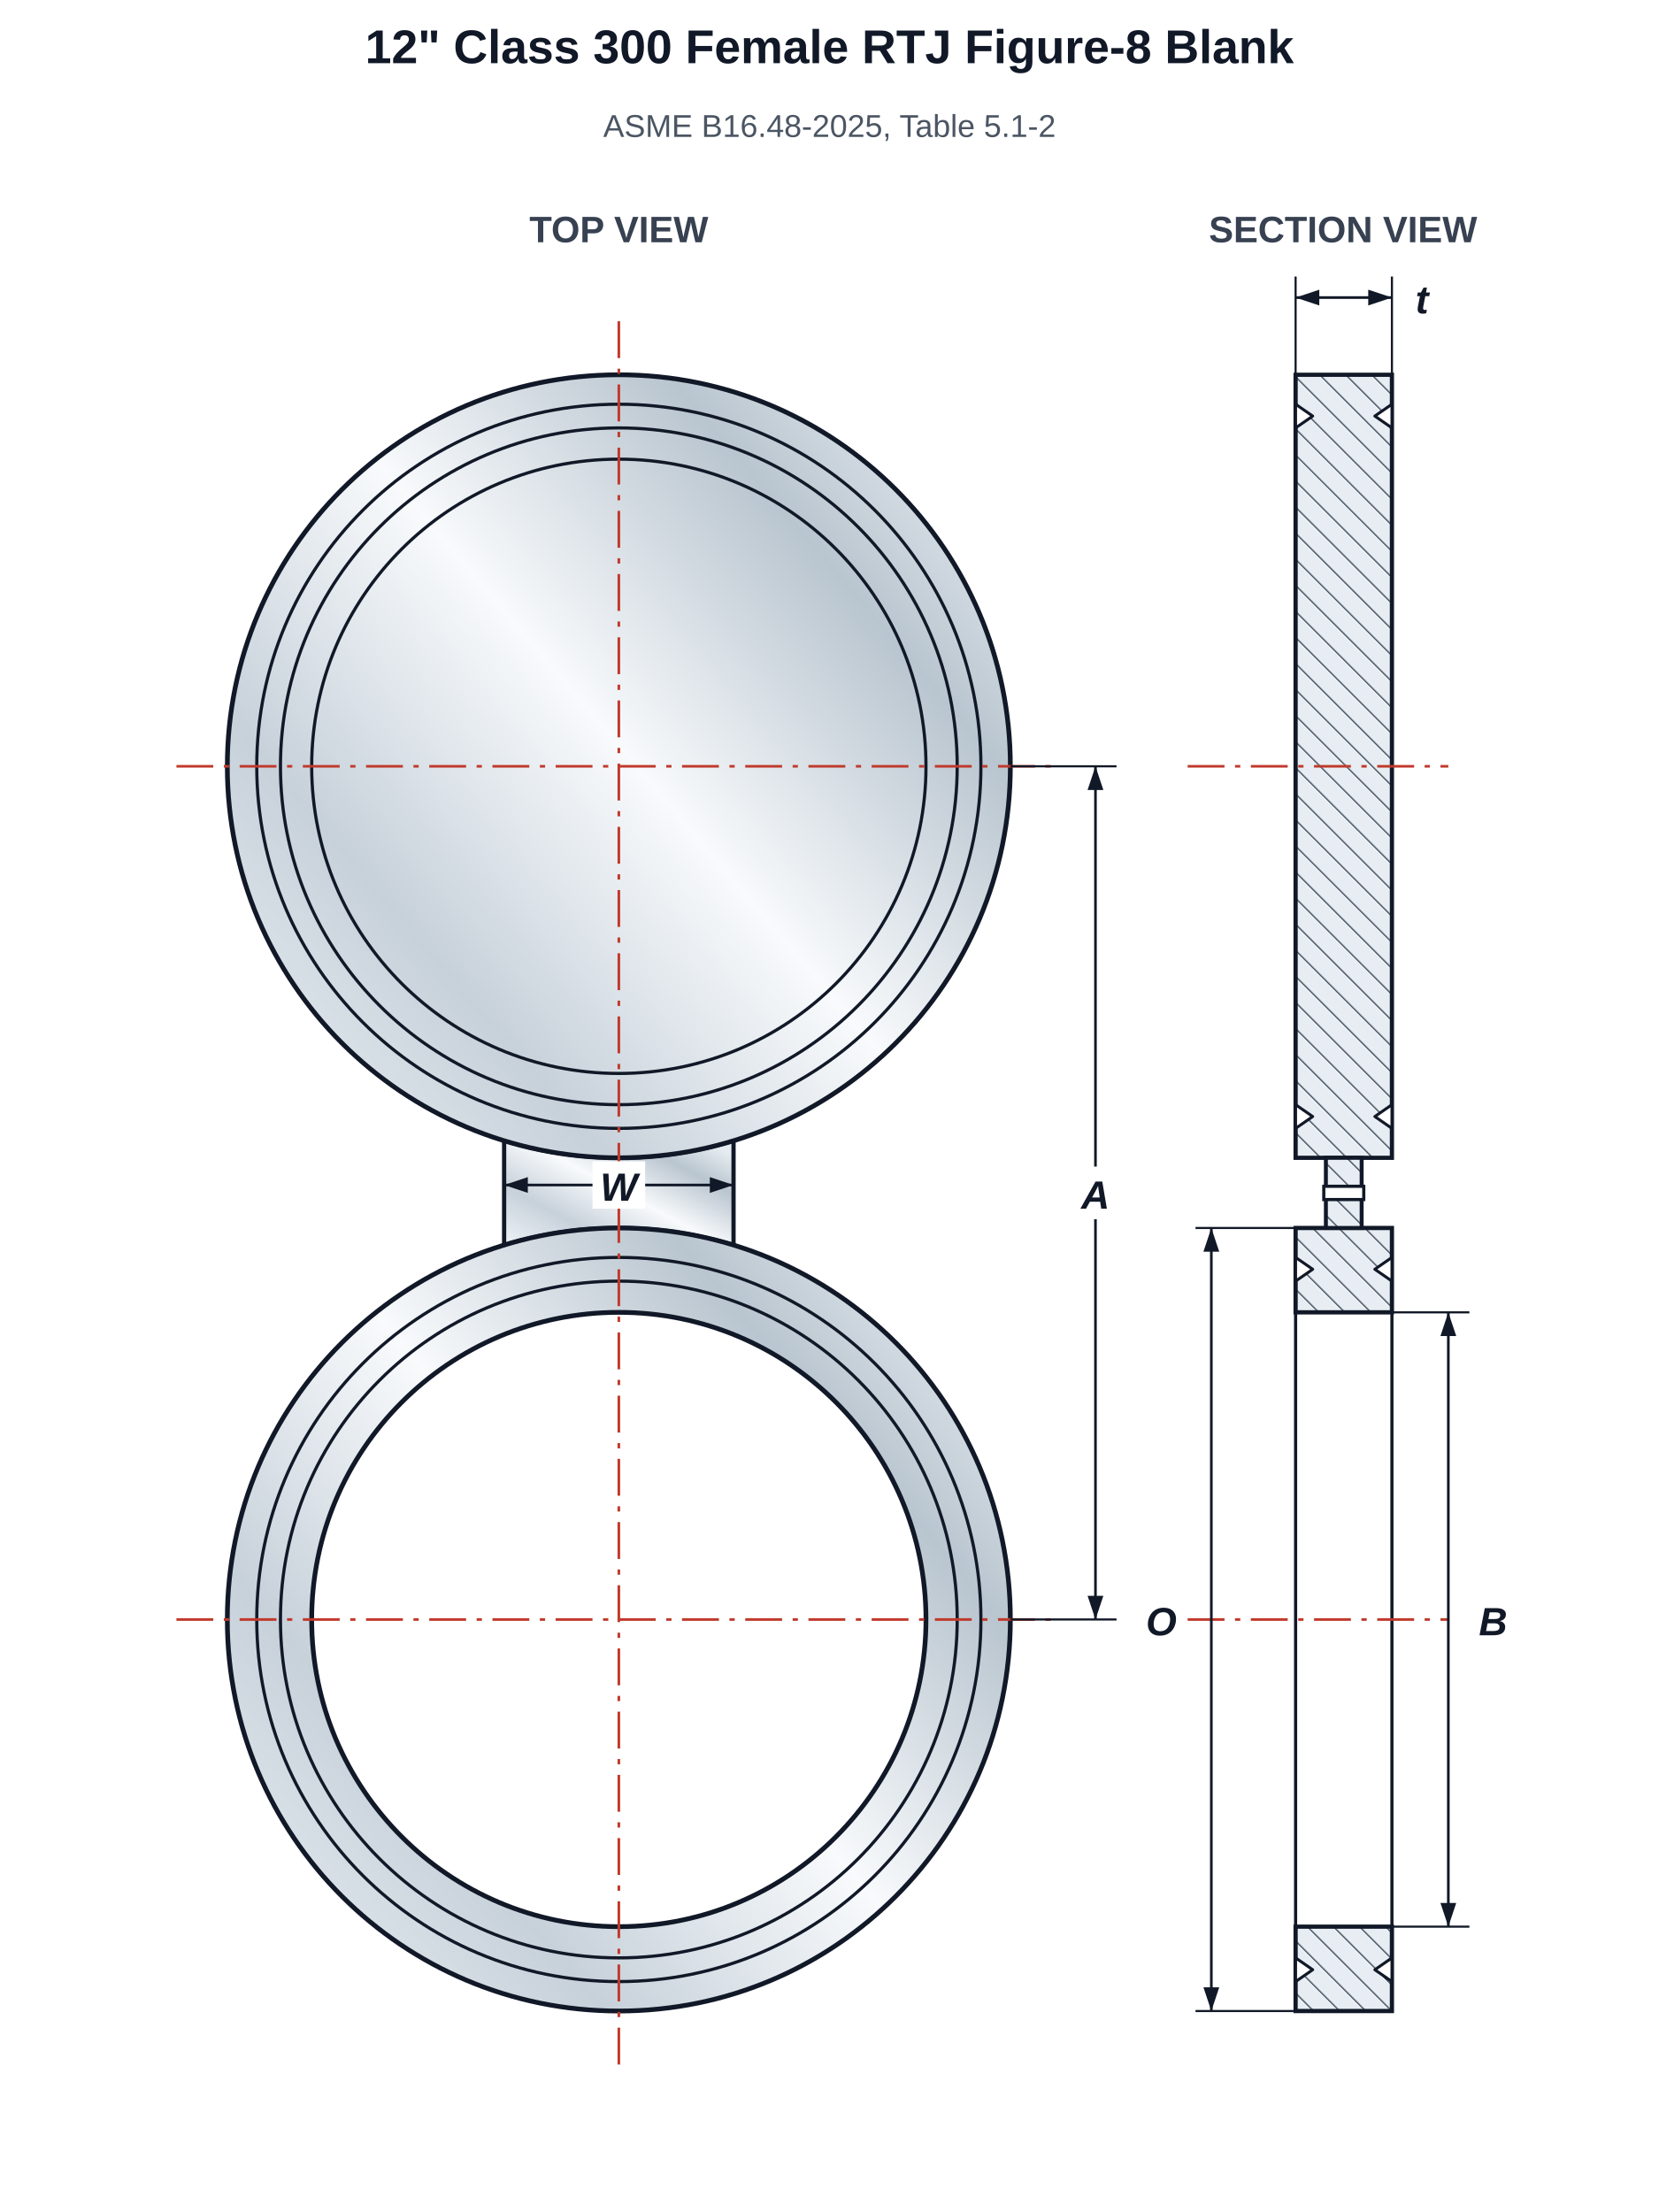
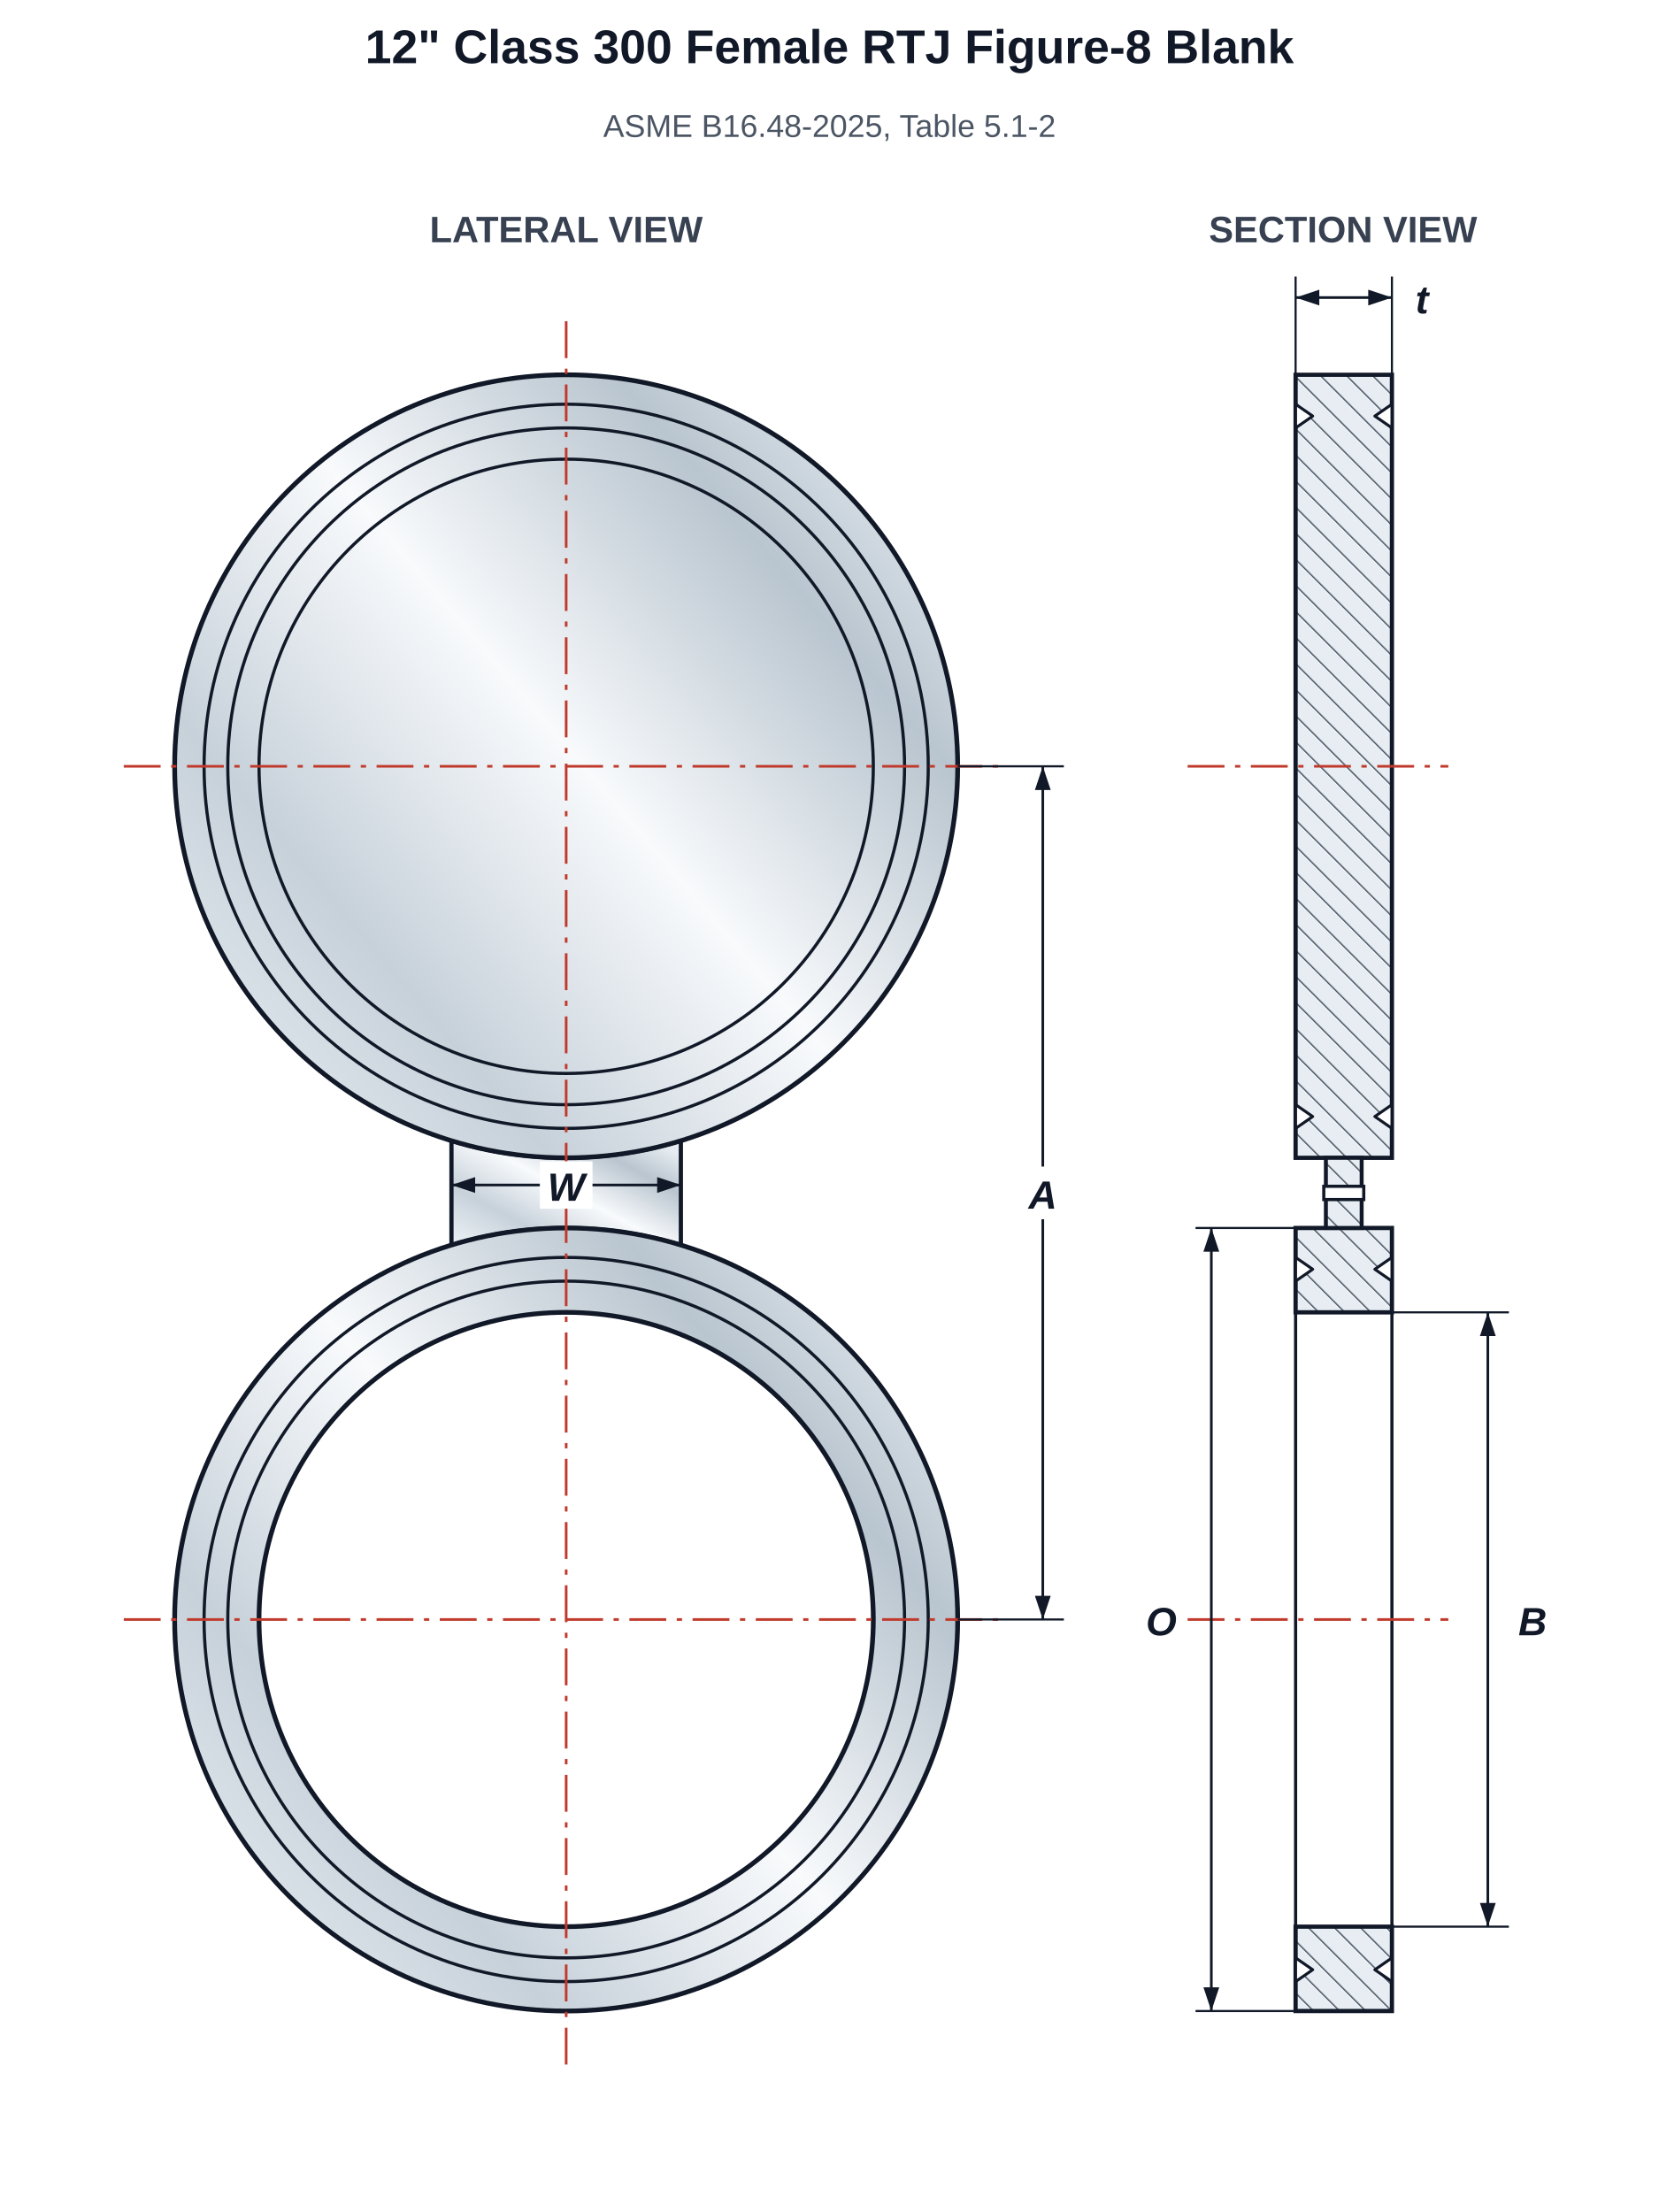
<svg xmlns="http://www.w3.org/2000/svg" width="630" height="840" viewBox="0 0 630 840" font-family="Arial, sans-serif">
  <rect width="630" height="840" fill="white" />
  <g transform="translate(0 820) rotate(-90)">
    <defs>
      <linearGradient id="steelFace" x1="0" y1="0" x2="0.85" y2="1">
        <stop offset="0" stop-color="#eef3f7" />
        <stop offset="0.28" stop-color="#c7d1da" />
        <stop offset="0.55" stop-color="#f8fafc" />
        <stop offset="0.82" stop-color="#b9c5cf" />
        <stop offset="1" stop-color="#e5ebf0" />
      </linearGradient>
      <pattern id="hatch" patternUnits="userSpaceOnUse" width="7" height="7" patternTransform="rotate(45)">
        <rect width="7" height="7" fill="#e7edf2" />
        <line x1="0" y1="0" x2="0" y2="7" stroke="#4b5563" stroke-width="1" />
      </pattern>
      <marker id="arrowStart" markerWidth="10" markerHeight="10" refX="0" refY="3" orient="auto" markerUnits="userSpaceOnUse">
        <path d="M9,0 L9,6 L0,3 z" fill="#111827" />
      </marker>
      <marker id="arrowEnd" markerWidth="10" markerHeight="10" refX="9" refY="3" orient="auto" markerUnits="userSpaceOnUse">
        <path d="M0,0 L0,6 L9,3 z" fill="#111827" />
      </marker>
    </defs>
-     <g id="top-view" transform="translate(0 40)">
+     <g id="top-view" transform="translate(0 20)">
      <path d="M347.15 151.44              L386.85 151.44              A148.68 148.68 0 0 0 386.85 238.56              L347.15 238.56              A148.68 148.68 0 0 0 347.15 151.44 Z" fill="url(#steelFace)" stroke="#111827" stroke-width="1.6" />
      <circle cx="205" cy="195" r="148.68" fill="url(#steelFace)" stroke="#111827" stroke-width="1.8" />
      <circle cx="205" cy="195" r="116.64" fill="white" stroke="#111827" stroke-width="1.8" />
      <circle cx="205" cy="195" r="128.5" fill="none" stroke="#111827" stroke-width="1.2" />
      <circle cx="205" cy="195" r="137.5" fill="none" stroke="#111827" stroke-width="1.2" />
      <circle cx="529" cy="195" r="148.68" fill="url(#steelFace)" stroke="#111827" stroke-width="1.8" />
      <circle cx="529" cy="195" r="116.64" fill="none" stroke="#111827" stroke-width="1.2" />
      <circle cx="529" cy="195" r="128.5" fill="none" stroke="#111827" stroke-width="1.2" />
      <circle cx="529" cy="195" r="137.5" fill="none" stroke="#111827" stroke-width="1.2" />
      <circle cx="367" cy="195" r="2.52" fill="white" stroke="#111827" stroke-width="1.3" />
      <g stroke="#c0392b" stroke-width="1" stroke-dasharray="14,4,2,4">
        <line x1="36" y1="195" x2="698" y2="195" />
        <line x1="205" y1="27" x2="205" y2="363" />
        <line x1="529" y1="27" x2="529" y2="363" />
      </g>
      <line x1="356" y1="151.44" x2="374" y2="151.44" stroke="#111827" stroke-width="0.8" />
      <line x1="356" y1="238.56" x2="374" y2="238.56" stroke="#111827" stroke-width="0.8" />
      <line x1="370" y1="151.44" x2="370" y2="238.56" stroke="#111827" stroke-width="1" marker-start="url(#arrowStart)" marker-end="url(#arrowEnd)" />
      <line x1="205" y1="343.68" x2="205" y2="384" stroke="#111827" stroke-width="0.8" />
      <line x1="529" y1="343.68" x2="529" y2="384" stroke="#111827" stroke-width="0.8" />
      <line x1="205" y1="376" x2="529" y2="376" stroke="#111827" stroke-width="1" marker-start="url(#arrowStart)" marker-end="url(#arrowEnd)" />
      <rect x="357" y="365" width="20" height="16" fill="white" />
    </g>
    <g id="section-view" transform="translate(0 40)">
      <rect x="56.32" y="452" width="32.04" height="36.58" fill="url(#hatch)" stroke="#111827" stroke-width="1.6" />
      <rect x="321.64" y="452" width="32.04" height="36.58" fill="url(#hatch)" stroke="#111827" stroke-width="1.6" />
      <rect x="380.32" y="452" width="297.36" height="36.58" fill="url(#hatch)" stroke="#111827" stroke-width="1.6" />
      <g fill="white" stroke="#111827" stroke-width="1.1" stroke-linejoin="round">
        <path d="M67.5 452 L72 458.5 L76.5 452 Z" />
        <path d="M67.5 488.58 L72 482.08 L76.5 488.58 Z" />
        <path d="M333.5 452 L338 458.5 L342.5 452 Z" />
        <path d="M333.5 488.58 L338 482.08 L342.5 488.58 Z" />
        <path d="M391.5 452 L396 458.5 L400.5 452 Z" />
        <path d="M391.5 488.58 L396 482.08 L400.5 488.58 Z" />
        <path d="M657.5 452 L662 458.5 L666.5 452 Z" />
        <path d="M657.5 488.58 L662 482.08 L666.5 488.58 Z" />
      </g>
      <rect x="353.68" y="463.5" width="26.64" height="13.58" fill="url(#hatch)" stroke="#111827" stroke-width="1.5" />
      <rect x="364.48" y="462.7" width="5.04" height="15.18" fill="white" stroke="#111827" stroke-width="1.2" />
      <line x1="88.36" y1="452" x2="321.64" y2="452" stroke="#111827" stroke-width="1.2" />
      <line x1="88.36" y1="488.58" x2="321.64" y2="488.58" stroke="#111827" stroke-width="1.2" />
      <g stroke="#c0392b" stroke-width="1" stroke-dasharray="14,4,2,4">
        <line x1="205" y1="411" x2="205" y2="510" />
        <line x1="529" y1="411" x2="529" y2="510" />
      </g>
      <line x1="56.32" y1="452" x2="56.32" y2="414" stroke="#111827" stroke-width="0.8" />
      <line x1="353.68" y1="452" x2="353.68" y2="414" stroke="#111827" stroke-width="0.8" />
      <line x1="56.32" y1="420" x2="353.68" y2="420" stroke="#111827" stroke-width="1" marker-start="url(#arrowStart)" marker-end="url(#arrowEnd)" />
      <line x1="677.68" y1="452" x2="715" y2="452" stroke="#111827" stroke-width="0.8" />
      <line x1="677.68" y1="488.58" x2="715" y2="488.58" stroke="#111827" stroke-width="0.8" />
      <line x1="707" y1="452" x2="707" y2="488.58" stroke="#111827" stroke-width="1" marker-start="url(#arrowStart)" marker-end="url(#arrowEnd)" />
    </g>
  </g>
  <text x="315" y="24" text-anchor="middle" font-size="18" font-weight="bold" fill="#111827">12" Class 300 Female RTJ Figure-8 Blank</text>
  <text x="315" y="52" text-anchor="middle" font-size="12" fill="#4b5563">ASME B16.48-2025, Table 5.1-2</text>
-   <text x="235" y="92" text-anchor="middle" font-size="14" font-weight="bold" fill="#374151">TOP VIEW</text>
+   <text x="215" y="92" text-anchor="middle" font-size="14" font-weight="bold" fill="#374151">LATERAL VIEW</text>
  <text x="510" y="92" text-anchor="middle" font-size="14" font-weight="bold" fill="#374151">SECTION VIEW</text>
  <g transform="translate(0 -20)">
    <g font-size="15" font-style="italic" font-weight="bold" fill="#111827" text-anchor="middle">
-       <rect x="225" y="461" width="20" height="18" fill="white" />
-       <text x="235" y="476" font-style="italic" font-weight="bold">W</text>
-       <rect x="406" y="464" width="20" height="18" fill="white" />
-       <text x="416" y="479" font-style="italic" font-weight="bold">A</text>
+       <rect x="205" y="461" width="20" height="18" fill="white" />
+       <text x="215" y="476" font-style="italic" font-weight="bold">W</text>
+       <rect x="386" y="464" width="20" height="18" fill="white" />
+       <text x="396" y="479" font-style="italic" font-weight="bold">A</text>
      <text x="441" y="641" font-style="italic" font-weight="bold">O</text>
      <text x="540" y="139" font-style="italic" font-weight="bold">t</text>
    </g>
    <g stroke="#111827" fill="none">
-       <line x1="529" y1="518.36" x2="558" y2="518.36" stroke-width="0.8" />
-       <line x1="529" y1="751.64" x2="558" y2="751.64" stroke-width="0.8" />
-       <line x1="550" y1="518.36" x2="550" y2="751.64" stroke-width="1" marker-start="url(#arrowStart)" marker-end="url(#arrowEnd)" />
+       <line x1="529" y1="518.36" x2="573" y2="518.36" stroke-width="0.8" />
+       <line x1="529" y1="751.64" x2="573" y2="751.64" stroke-width="0.8" />
+       <line x1="565" y1="518.36" x2="565" y2="751.64" stroke-width="1" marker-start="url(#arrowStart)" marker-end="url(#arrowEnd)" />
    </g>
-     <text x="567" y="641" text-anchor="middle" font-size="15" font-style="italic" font-weight="bold" fill="#111827">B</text>
+     <text x="582" y="641" text-anchor="middle" font-size="15" font-style="italic" font-weight="bold" fill="#111827">B</text>
  </g>
</svg>
